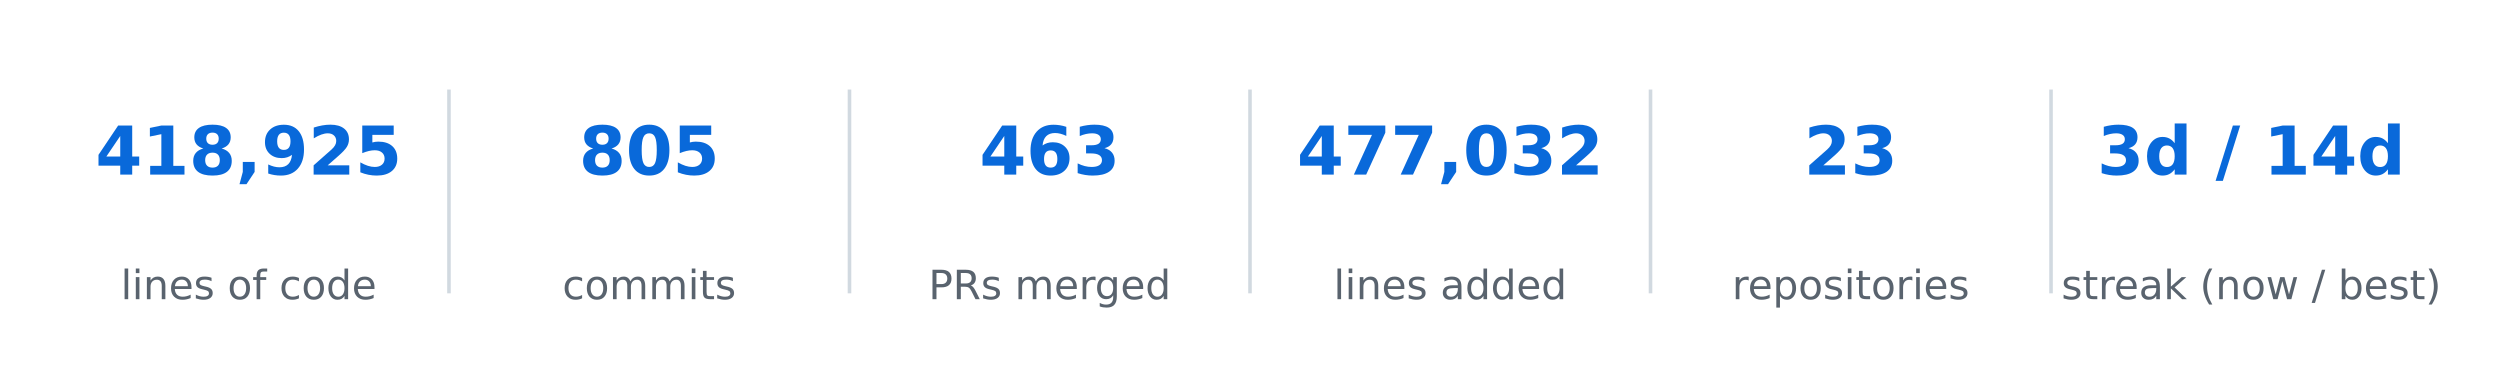
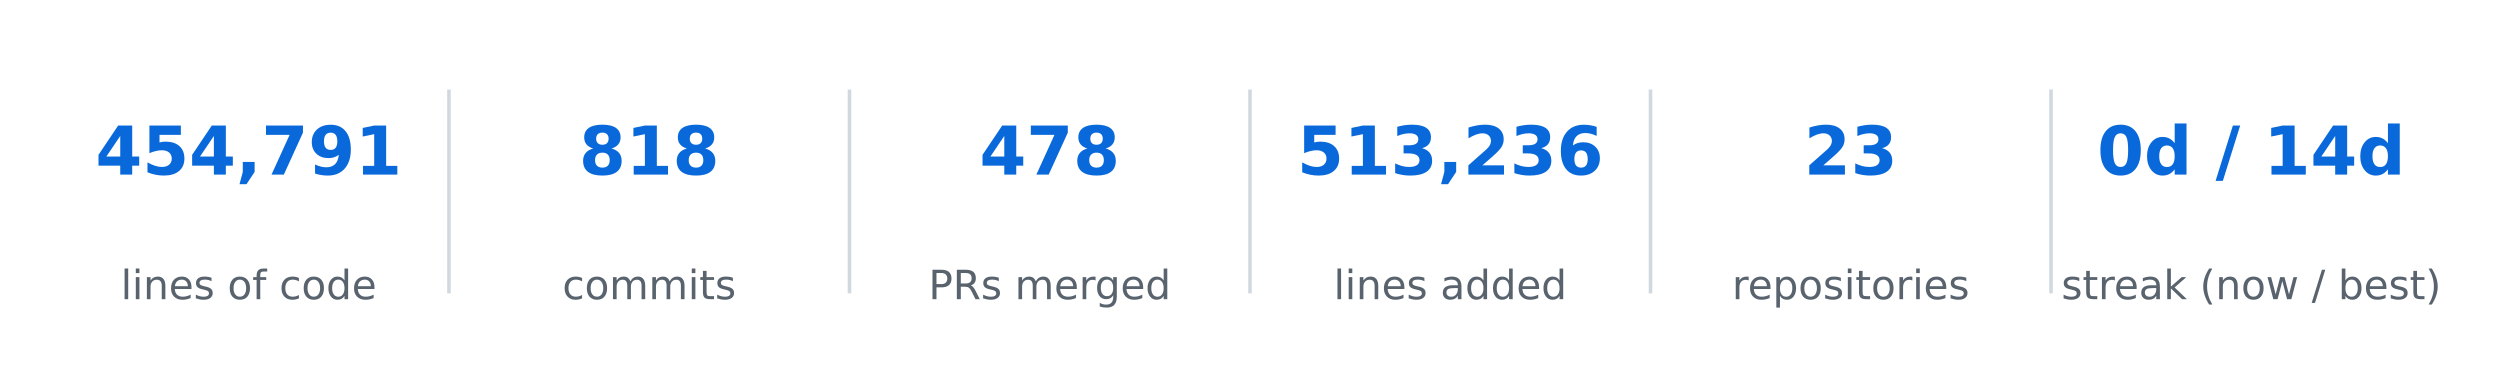
<svg xmlns="http://www.w3.org/2000/svg" xmlns:xlink="http://www.w3.org/1999/xlink" width="557.28pt" height="85.356pt" viewBox="0 0 557.28 85.356" version="1.1">
  <defs>
    <style type="text/css">*{stroke-linejoin: round; stroke-linecap: butt}</style>
  </defs>
  <g id="figure_1">
    <g id="patch_1">
      <path d="M 0 85.356  L 557.28 85.356  L 557.28 -0  L 0 -0  L 0 85.356  z " style="fill: none; opacity: 0" />
    </g>
    <g id="axes_1">
      <g id="line2d_1">
-         <path d="M 100.08 64.993  L 100.08 20.363  " clip-path="url(#pfd2dfe5589)" style="fill: none; stroke: #d1d9e0; stroke-width: 0.8; stroke-linecap: square" />
+         <path d="M 100.08 64.993  L 100.08 20.363  " clip-path="url(#pe4e44d6abf)" style="fill: none; stroke: #d1d9e0; stroke-width: 0.8; stroke-linecap: square" />
      </g>
      <g id="line2d_2">
-         <path d="M 189.36 64.993  L 189.36 20.363  " clip-path="url(#pfd2dfe5589)" style="fill: none; stroke: #d1d9e0; stroke-width: 0.8; stroke-linecap: square" />
+         <path d="M 189.36 64.993  L 189.36 20.363  " clip-path="url(#pe4e44d6abf)" style="fill: none; stroke: #d1d9e0; stroke-width: 0.8; stroke-linecap: square" />
      </g>
      <g id="line2d_3">
-         <path d="M 278.64 64.993  L 278.64 20.363  " clip-path="url(#pfd2dfe5589)" style="fill: none; stroke: #d1d9e0; stroke-width: 0.8; stroke-linecap: square" />
+         <path d="M 278.64 64.993  L 278.64 20.363  " clip-path="url(#pe4e44d6abf)" style="fill: none; stroke: #d1d9e0; stroke-width: 0.8; stroke-linecap: square" />
      </g>
      <g id="line2d_4">
-         <path d="M 367.92 64.993  L 367.92 20.363  " clip-path="url(#pfd2dfe5589)" style="fill: none; stroke: #d1d9e0; stroke-width: 0.8; stroke-linecap: square" />
+         <path d="M 367.92 64.993  L 367.92 20.363  " clip-path="url(#pe4e44d6abf)" style="fill: none; stroke: #d1d9e0; stroke-width: 0.8; stroke-linecap: square" />
      </g>
      <g id="line2d_5">
-         <path d="M 457.2 64.993  L 457.2 20.363  " clip-path="url(#pfd2dfe5589)" style="fill: none; stroke: #d1d9e0; stroke-width: 0.8; stroke-linecap: square" />
+         <path d="M 457.2 64.993  L 457.2 20.363  " clip-path="url(#pe4e44d6abf)" style="fill: none; stroke: #d1d9e0; stroke-width: 0.8; stroke-linecap: square" />
      </g>
      <g id="text_1">
        <g style="fill: #0969da" transform="translate(21.28102 38.92376) scale(0.15 -0.15)">
          <defs>
            <path id="DejaVuSans-Bold-17" d="M 2356 3675  L 1038 1722  L 2356 1722  L 2356 3675  z M 2156 4666  L 3494 4666  L 3494 1722  L 4159 1722  L 4159 850  L 3494 850  L 3494 0  L 2356 0  L 2356 850  L 288 850  L 288 1881  L 2156 4666  z " transform="scale(0.015625)" />
+             <path id="DejaVuSans-Bold-18" d="M 678 4666  L 3669 4666  L 3669 3781  L 1638 3781  L 1638 3059  Q 1775 3097 1914 3117  Q 2053 3138 2203 3138  Q 3056 3138 3531 2711  Q 4006 2284 4006 1522  Q 4006 766 3489 337  Q 2972 -91 2053 -91  Q 1656 -91 1267 -14  Q 878 63 494 219  L 494 1166  Q 875 947 1217 837  Q 1559 728 1863 728  Q 2300 728 2551 942  Q 2803 1156 2803 1522  Q 2803 1891 2551 2103  Q 2300 2316 1863 2316  Q 1603 2316 1309 2248  Q 1016 2181 678 2041  L 678 4666  z " transform="scale(0.015625)" />
+             <path id="DejaVuSans-Bold-f" d="M 653 1209  L 1778 1209  L 1778 256  L 1006 -909  L 341 -909  L 653 256  L 653 1209  z " transform="scale(0.015625)" />
+             <path id="DejaVuSans-Bold-1a" d="M 428 4666  L 3944 4666  L 3944 3988  L 2125 0  L 953 0  L 2675 3781  L 428 3781  L 428 4666  z " transform="scale(0.015625)" />
+             <path id="DejaVuSans-Bold-1c" d="M 641 103  L 641 966  Q 928 831 1190 764  Q 1453 697 1709 697  Q 2247 697 2547 995  Q 2847 1294 2900 1881  Q 2688 1725 2447 1647  Q 2206 1569 1925 1569  Q 1209 1569 770 1986  Q 331 2403 331 3084  Q 331 3838 820 4291  Q 1309 4744 2131 4744  Q 3044 4744 3544 4128  Q 4044 3513 4044 2388  Q 4044 1231 3459 570  Q 2875 -91 1856 -91  Q 1528 -91 1228 -42  Q 928 6 641 103  z M 2125 2350  Q 2441 2350 2600 2554  Q 2759 2759 2759 3169  Q 2759 3575 2600 3781  Q 2441 3988 2125 3988  Q 1809 3988 1650 3781  Q 1491 3575 1491 3169  Q 1491 2759 1650 2554  Q 1809 2350 2125 2350  z " transform="scale(0.015625)" />
            <path id="DejaVuSans-Bold-14" d="M 750 831  L 1813 831  L 1813 3847  L 722 3622  L 722 4441  L 1806 4666  L 2950 4666  L 2950 831  L 4013 831  L 4013 0  L 750 0  L 750 831  z " transform="scale(0.015625)" />
-             <path id="DejaVuSans-Bold-1b" d="M 2228 2088  Q 1891 2088 1709 1903  Q 1528 1719 1528 1375  Q 1528 1031 1709 848  Q 1891 666 2228 666  Q 2563 666 2741 848  Q 2919 1031 2919 1375  Q 2919 1722 2741 1905  Q 2563 2088 2228 2088  z M 1350 2484  Q 925 2613 709 2878  Q 494 3144 494 3541  Q 494 4131 934 4440  Q 1375 4750 2228 4750  Q 3075 4750 3515 4442  Q 3956 4134 3956 3541  Q 3956 3144 3739 2878  Q 3522 2613 3097 2484  Q 3572 2353 3814 2058  Q 4056 1763 4056 1313  Q 4056 619 3595 264  Q 3134 -91 2228 -91  Q 1319 -91 855 264  Q 391 619 391 1313  Q 391 1763 633 2058  Q 875 2353 1350 2484  z M 1631 3419  Q 1631 3141 1786 2991  Q 1941 2841 2228 2841  Q 2509 2841 2662 2991  Q 2816 3141 2816 3419  Q 2816 3697 2662 3845  Q 2509 3994 2228 3994  Q 1941 3994 1786 3844  Q 1631 3694 1631 3419  z " transform="scale(0.015625)" />
-             <path id="DejaVuSans-Bold-f" d="M 653 1209  L 1778 1209  L 1778 256  L 1006 -909  L 341 -909  L 653 256  L 653 1209  z " transform="scale(0.015625)" />
-             <path id="DejaVuSans-Bold-1c" d="M 641 103  L 641 966  Q 928 831 1190 764  Q 1453 697 1709 697  Q 2247 697 2547 995  Q 2847 1294 2900 1881  Q 2688 1725 2447 1647  Q 2206 1569 1925 1569  Q 1209 1569 770 1986  Q 331 2403 331 3084  Q 331 3838 820 4291  Q 1309 4744 2131 4744  Q 3044 4744 3544 4128  Q 4044 3513 4044 2388  Q 4044 1231 3459 570  Q 2875 -91 1856 -91  Q 1528 -91 1228 -42  Q 928 6 641 103  z M 2125 2350  Q 2441 2350 2600 2554  Q 2759 2759 2759 3169  Q 2759 3575 2600 3781  Q 2441 3988 2125 3988  Q 1809 3988 1650 3781  Q 1491 3575 1491 3169  Q 1491 2759 1650 2554  Q 1809 2350 2125 2350  z " transform="scale(0.015625)" />
-             <path id="DejaVuSans-Bold-15" d="M 1844 884  L 3897 884  L 3897 0  L 506 0  L 506 884  L 2209 2388  Q 2438 2594 2547 2791  Q 2656 2988 2656 3200  Q 2656 3528 2436 3728  Q 2216 3928 1850 3928  Q 1569 3928 1234 3808  Q 900 3688 519 3450  L 519 4475  Q 925 4609 1322 4679  Q 1719 4750 2100 4750  Q 2938 4750 3402 4381  Q 3866 4013 3866 3353  Q 3866 2972 3669 2642  Q 3472 2313 2841 1759  L 1844 884  z " transform="scale(0.015625)" />
-             <path id="DejaVuSans-Bold-18" d="M 678 4666  L 3669 4666  L 3669 3781  L 1638 3781  L 1638 3059  Q 1775 3097 1914 3117  Q 2053 3138 2203 3138  Q 3056 3138 3531 2711  Q 4006 2284 4006 1522  Q 4006 766 3489 337  Q 2972 -91 2053 -91  Q 1656 -91 1267 -14  Q 878 63 494 219  L 494 1166  Q 875 947 1217 837  Q 1559 728 1863 728  Q 2300 728 2551 942  Q 2803 1156 2803 1522  Q 2803 1891 2551 2103  Q 2300 2316 1863 2316  Q 1603 2316 1309 2248  Q 1016 2181 678 2041  L 678 4666  z " transform="scale(0.015625)" />
          </defs>
          <use xlink:href="#DejaVuSans-Bold-17" />
-           <use xlink:href="#DejaVuSans-Bold-14" transform="translate(69.57812 0)" />
-           <use xlink:href="#DejaVuSans-Bold-1b" transform="translate(139.1562 0)" />
+           <use xlink:href="#DejaVuSans-Bold-18" transform="translate(69.57812 0)" />
+           <use xlink:href="#DejaVuSans-Bold-17" transform="translate(139.1562 0)" />
          <use xlink:href="#DejaVuSans-Bold-f" transform="translate(208.7344 0)" />
-           <use xlink:href="#DejaVuSans-Bold-1c" transform="translate(246.7188 0)" />
-           <use xlink:href="#DejaVuSans-Bold-15" transform="translate(316.2969 0)" />
-           <use xlink:href="#DejaVuSans-Bold-18" transform="translate(385.875 0)" />
+           <use xlink:href="#DejaVuSans-Bold-1a" transform="translate(246.7188 0)" />
+           <use xlink:href="#DejaVuSans-Bold-1c" transform="translate(316.2969 0)" />
+           <use xlink:href="#DejaVuSans-Bold-14" transform="translate(385.875 0)" />
        </g>
      </g>
      <g id="text_2">
        <g style="fill: #59636e" transform="translate(26.92336 66.69328) scale(0.09 -0.09)">
          <defs>
            <path id="DejaVuSans-4f" d="M 603 4863  L 1178 4863  L 1178 0  L 603 0  L 603 4863  z " transform="scale(0.015625)" />
            <path id="DejaVuSans-4c" d="M 603 3500  L 1178 3500  L 1178 0  L 603 0  L 603 3500  z M 603 4863  L 1178 4863  L 1178 4134  L 603 4134  L 603 4863  z " transform="scale(0.015625)" />
            <path id="DejaVuSans-51" d="M 3513 2113  L 3513 0  L 2938 0  L 2938 2094  Q 2938 2591 2744 2837  Q 2550 3084 2163 3084  Q 1697 3084 1428 2787  Q 1159 2491 1159 1978  L 1159 0  L 581 0  L 581 3500  L 1159 3500  L 1159 2956  Q 1366 3272 1645 3428  Q 1925 3584 2291 3584  Q 2894 3584 3203 3211  Q 3513 2838 3513 2113  z " transform="scale(0.015625)" />
            <path id="DejaVuSans-48" d="M 3597 1894  L 3597 1613  L 953 1613  Q 991 1019 1311 708  Q 1631 397 2203 397  Q 2534 397 2845 478  Q 3156 559 3463 722  L 3463 178  Q 3153 47 2828 -22  Q 2503 -91 2169 -91  Q 1331 -91 842 396  Q 353 884 353 1716  Q 353 2575 817 3079  Q 1281 3584 2069 3584  Q 2775 3584 3186 3129  Q 3597 2675 3597 1894  z M 3022 2063  Q 3016 2534 2758 2815  Q 2500 3097 2075 3097  Q 1594 3097 1305 2825  Q 1016 2553 972 2059  L 3022 2063  z " transform="scale(0.015625)" />
            <path id="DejaVuSans-56" d="M 2834 3397  L 2834 2853  Q 2591 2978 2328 3040  Q 2066 3103 1784 3103  Q 1356 3103 1142 2972  Q 928 2841 928 2578  Q 928 2378 1081 2264  Q 1234 2150 1697 2047  L 1894 2003  Q 2506 1872 2764 1633  Q 3022 1394 3022 966  Q 3022 478 2636 193  Q 2250 -91 1575 -91  Q 1294 -91 989 -36  Q 684 19 347 128  L 347 722  Q 666 556 975 473  Q 1284 391 1588 391  Q 1994 391 2212 530  Q 2431 669 2431 922  Q 2431 1156 2273 1281  Q 2116 1406 1581 1522  L 1381 1569  Q 847 1681 609 1914  Q 372 2147 372 2553  Q 372 3047 722 3315  Q 1072 3584 1716 3584  Q 2034 3584 2315 3537  Q 2597 3491 2834 3397  z " transform="scale(0.015625)" />
            <path id="DejaVuSans-3" transform="scale(0.015625)" />
            <path id="DejaVuSans-52" d="M 1959 3097  Q 1497 3097 1228 2736  Q 959 2375 959 1747  Q 959 1119 1226 758  Q 1494 397 1959 397  Q 2419 397 2687 759  Q 2956 1122 2956 1747  Q 2956 2369 2687 2733  Q 2419 3097 1959 3097  z M 1959 3584  Q 2709 3584 3137 3096  Q 3566 2609 3566 1747  Q 3566 888 3137 398  Q 2709 -91 1959 -91  Q 1206 -91 779 398  Q 353 888 353 1747  Q 353 2609 779 3096  Q 1206 3584 1959 3584  z " transform="scale(0.015625)" />
            <path id="DejaVuSans-49" d="M 2375 4863  L 2375 4384  L 1825 4384  Q 1516 4384 1395 4259  Q 1275 4134 1275 3809  L 1275 3500  L 2222 3500  L 2222 3053  L 1275 3053  L 1275 0  L 697 0  L 697 3053  L 147 3053  L 147 3500  L 697 3500  L 697 3744  Q 697 4328 969 4595  Q 1241 4863 1831 4863  L 2375 4863  z " transform="scale(0.015625)" />
            <path id="DejaVuSans-46" d="M 3122 3366  L 3122 2828  Q 2878 2963 2633 3030  Q 2388 3097 2138 3097  Q 1578 3097 1268 2742  Q 959 2388 959 1747  Q 959 1106 1268 751  Q 1578 397 2138 397  Q 2388 397 2633 464  Q 2878 531 3122 666  L 3122 134  Q 2881 22 2623 -34  Q 2366 -91 2075 -91  Q 1284 -91 818 406  Q 353 903 353 1747  Q 353 2603 823 3093  Q 1294 3584 2113 3584  Q 2378 3584 2631 3529  Q 2884 3475 3122 3366  z " transform="scale(0.015625)" />
            <path id="DejaVuSans-47" d="M 2906 2969  L 2906 4863  L 3481 4863  L 3481 0  L 2906 0  L 2906 525  Q 2725 213 2448 61  Q 2172 -91 1784 -91  Q 1150 -91 751 415  Q 353 922 353 1747  Q 353 2572 751 3078  Q 1150 3584 1784 3584  Q 2172 3584 2448 3432  Q 2725 3281 2906 2969  z M 947 1747  Q 947 1113 1208 752  Q 1469 391 1925 391  Q 2381 391 2643 752  Q 2906 1113 2906 1747  Q 2906 2381 2643 2742  Q 2381 3103 1925 3103  Q 1469 3103 1208 2742  Q 947 2381 947 1747  z " transform="scale(0.015625)" />
          </defs>
          <use xlink:href="#DejaVuSans-4f" />
          <use xlink:href="#DejaVuSans-4c" transform="translate(27.78125 0)" />
          <use xlink:href="#DejaVuSans-51" transform="translate(55.5625 0)" />
          <use xlink:href="#DejaVuSans-48" transform="translate(118.9375 0)" />
          <use xlink:href="#DejaVuSans-56" transform="translate(180.4688 0)" />
          <use xlink:href="#DejaVuSans-3" transform="translate(232.5625 0)" />
          <use xlink:href="#DejaVuSans-52" transform="translate(264.3438 0)" />
          <use xlink:href="#DejaVuSans-49" transform="translate(325.5312 0)" />
          <use xlink:href="#DejaVuSans-3" transform="translate(360.7344 0)" />
          <use xlink:href="#DejaVuSans-46" transform="translate(392.5156 0)" />
          <use xlink:href="#DejaVuSans-52" transform="translate(447.5 0)" />
          <use xlink:href="#DejaVuSans-47" transform="translate(508.6875 0)" />
          <use xlink:href="#DejaVuSans-48" transform="translate(572.1719 0)" />
        </g>
      </g>
      <g id="text_3">
        <g style="fill: #0969da" transform="translate(129.0649 38.92376) scale(0.15 -0.15)">
          <defs>
-             <path id="DejaVuSans-Bold-13" d="M 2944 2338  Q 2944 3213 2780 3570  Q 2616 3928 2228 3928  Q 1841 3928 1675 3570  Q 1509 3213 1509 2338  Q 1509 1453 1675 1090  Q 1841 728 2228 728  Q 2613 728 2778 1090  Q 2944 1453 2944 2338  z M 4147 2328  Q 4147 1169 3647 539  Q 3147 -91 2228 -91  Q 1306 -91 806 539  Q 306 1169 306 2328  Q 306 3491 806 4120  Q 1306 4750 2228 4750  Q 3147 4750 3647 4120  Q 4147 3491 4147 2328  z " transform="scale(0.015625)" />
+             <path id="DejaVuSans-Bold-1b" d="M 2228 2088  Q 1891 2088 1709 1903  Q 1528 1719 1528 1375  Q 1528 1031 1709 848  Q 1891 666 2228 666  Q 2563 666 2741 848  Q 2919 1031 2919 1375  Q 2919 1722 2741 1905  Q 2563 2088 2228 2088  z M 1350 2484  Q 925 2613 709 2878  Q 494 3144 494 3541  Q 494 4131 934 4440  Q 1375 4750 2228 4750  Q 3075 4750 3515 4442  Q 3956 4134 3956 3541  Q 3956 3144 3739 2878  Q 3522 2613 3097 2484  Q 3572 2353 3814 2058  Q 4056 1763 4056 1313  Q 4056 619 3595 264  Q 3134 -91 2228 -91  Q 1319 -91 855 264  Q 391 619 391 1313  Q 391 1763 633 2058  Q 875 2353 1350 2484  z M 1631 3419  Q 1631 3141 1786 2991  Q 1941 2841 2228 2841  Q 2509 2841 2662 2991  Q 2816 3141 2816 3419  Q 2816 3697 2662 3845  Q 2509 3994 2228 3994  Q 1941 3994 1786 3844  Q 1631 3694 1631 3419  z " transform="scale(0.015625)" />
          </defs>
          <use xlink:href="#DejaVuSans-Bold-1b" />
-           <use xlink:href="#DejaVuSans-Bold-13" transform="translate(69.57812 0)" />
-           <use xlink:href="#DejaVuSans-Bold-18" transform="translate(139.1562 0)" />
+           <use xlink:href="#DejaVuSans-Bold-14" transform="translate(69.57812 0)" />
+           <use xlink:href="#DejaVuSans-Bold-1b" transform="translate(139.1562 0)" />
        </g>
      </g>
      <g id="text_4">
        <g style="fill: #59636e" transform="translate(125.3672 66.69328) scale(0.09 -0.09)">
          <defs>
            <path id="DejaVuSans-50" d="M 3328 2828  Q 3544 3216 3844 3400  Q 4144 3584 4550 3584  Q 5097 3584 5394 3201  Q 5691 2819 5691 2113  L 5691 0  L 5113 0  L 5113 2094  Q 5113 2597 4934 2840  Q 4756 3084 4391 3084  Q 3944 3084 3684 2787  Q 3425 2491 3425 1978  L 3425 0  L 2847 0  L 2847 2094  Q 2847 2600 2669 2842  Q 2491 3084 2119 3084  Q 1678 3084 1418 2786  Q 1159 2488 1159 1978  L 1159 0  L 581 0  L 581 3500  L 1159 3500  L 1159 2956  Q 1356 3278 1631 3431  Q 1906 3584 2284 3584  Q 2666 3584 2933 3390  Q 3200 3197 3328 2828  z " transform="scale(0.015625)" />
            <path id="DejaVuSans-57" d="M 1172 4494  L 1172 3500  L 2356 3500  L 2356 3053  L 1172 3053  L 1172 1153  Q 1172 725 1289 603  Q 1406 481 1766 481  L 2356 481  L 2356 0  L 1766 0  Q 1100 0 847 248  Q 594 497 594 1153  L 594 3053  L 172 3053  L 172 3500  L 594 3500  L 594 4494  L 1172 4494  z " transform="scale(0.015625)" />
          </defs>
          <use xlink:href="#DejaVuSans-46" />
          <use xlink:href="#DejaVuSans-52" transform="translate(54.98438 0)" />
          <use xlink:href="#DejaVuSans-50" transform="translate(116.1719 0)" />
          <use xlink:href="#DejaVuSans-50" transform="translate(213.5781 0)" />
          <use xlink:href="#DejaVuSans-4c" transform="translate(310.9844 0)" />
          <use xlink:href="#DejaVuSans-57" transform="translate(338.7656 0)" />
          <use xlink:href="#DejaVuSans-56" transform="translate(377.9688 0)" />
        </g>
      </g>
      <g id="text_5">
        <g style="fill: #0969da" transform="translate(218.3449 38.92376) scale(0.15 -0.15)">
-           <defs>
-             <path id="DejaVuSans-Bold-19" d="M 2316 2303  Q 2000 2303 1842 2098  Q 1684 1894 1684 1484  Q 1684 1075 1842 870  Q 2000 666 2316 666  Q 2634 666 2792 870  Q 2950 1075 2950 1484  Q 2950 1894 2792 2098  Q 2634 2303 2316 2303  z M 3803 4544  L 3803 3681  Q 3506 3822 3243 3889  Q 2981 3956 2731 3956  Q 2194 3956 1894 3657  Q 1594 3359 1544 2772  Q 1750 2925 1990 3001  Q 2231 3078 2516 3078  Q 3231 3078 3670 2659  Q 4109 2241 4109 1563  Q 4109 813 3618 361  Q 3128 -91 2303 -91  Q 1394 -91 895 523  Q 397 1138 397 2266  Q 397 3422 980 4083  Q 1563 4744 2578 4744  Q 2900 4744 3203 4694  Q 3506 4644 3803 4544  z " transform="scale(0.015625)" />
-             <path id="DejaVuSans-Bold-16" d="M 2981 2516  Q 3453 2394 3698 2092  Q 3944 1791 3944 1325  Q 3944 631 3412 270  Q 2881 -91 1863 -91  Q 1503 -91 1142 -33  Q 781 25 428 141  L 428 1069  Q 766 900 1098 814  Q 1431 728 1753 728  Q 2231 728 2486 893  Q 2741 1059 2741 1369  Q 2741 1688 2480 1852  Q 2219 2016 1709 2016  L 1228 2016  L 1228 2791  L 1734 2791  Q 2188 2791 2409 2933  Q 2631 3075 2631 3366  Q 2631 3634 2415 3781  Q 2200 3928 1806 3928  Q 1516 3928 1219 3862  Q 922 3797 628 3669  L 628 4550  Q 984 4650 1334 4700  Q 1684 4750 2022 4750  Q 2931 4750 3382 4451  Q 3834 4153 3834 3553  Q 3834 3144 3618 2883  Q 3403 2622 2981 2516  z " transform="scale(0.015625)" />
-           </defs>
          <use xlink:href="#DejaVuSans-Bold-17" />
-           <use xlink:href="#DejaVuSans-Bold-19" transform="translate(69.57812 0)" />
-           <use xlink:href="#DejaVuSans-Bold-16" transform="translate(139.1562 0)" />
+           <use xlink:href="#DejaVuSans-Bold-1a" transform="translate(69.57812 0)" />
+           <use xlink:href="#DejaVuSans-Bold-1b" transform="translate(139.1562 0)" />
        </g>
      </g>
      <g id="text_6">
        <g style="fill: #59636e" transform="translate(206.9796 66.69328) scale(0.09 -0.09)">
          <defs>
            <path id="DejaVuSans-33" d="M 1259 4147  L 1259 2394  L 2053 2394  Q 2494 2394 2734 2622  Q 2975 2850 2975 3272  Q 2975 3691 2734 3919  Q 2494 4147 2053 4147  L 1259 4147  z M 628 4666  L 2053 4666  Q 2838 4666 3239 4311  Q 3641 3956 3641 3272  Q 3641 2581 3239 2228  Q 2838 1875 2053 1875  L 1259 1875  L 1259 0  L 628 0  L 628 4666  z " transform="scale(0.015625)" />
            <path id="DejaVuSans-35" d="M 2841 2188  Q 3044 2119 3236 1894  Q 3428 1669 3622 1275  L 4263 0  L 3584 0  L 2988 1197  Q 2756 1666 2539 1819  Q 2322 1972 1947 1972  L 1259 1972  L 1259 0  L 628 0  L 628 4666  L 2053 4666  Q 2853 4666 3247 4331  Q 3641 3997 3641 3322  Q 3641 2881 3436 2590  Q 3231 2300 2841 2188  z M 1259 4147  L 1259 2491  L 2053 2491  Q 2509 2491 2742 2702  Q 2975 2913 2975 3322  Q 2975 3731 2742 3939  Q 2509 4147 2053 4147  L 1259 4147  z " transform="scale(0.015625)" />
            <path id="DejaVuSans-55" d="M 2631 2963  Q 2534 3019 2420 3045  Q 2306 3072 2169 3072  Q 1681 3072 1420 2755  Q 1159 2438 1159 1844  L 1159 0  L 581 0  L 581 3500  L 1159 3500  L 1159 2956  Q 1341 3275 1631 3429  Q 1922 3584 2338 3584  Q 2397 3584 2469 3576  Q 2541 3569 2628 3553  L 2631 2963  z " transform="scale(0.015625)" />
            <path id="DejaVuSans-4a" d="M 2906 1791  Q 2906 2416 2648 2759  Q 2391 3103 1925 3103  Q 1463 3103 1205 2759  Q 947 2416 947 1791  Q 947 1169 1205 825  Q 1463 481 1925 481  Q 2391 481 2648 825  Q 2906 1169 2906 1791  z M 3481 434  Q 3481 -459 3084 -895  Q 2688 -1331 1869 -1331  Q 1566 -1331 1297 -1286  Q 1028 -1241 775 -1147  L 775 -588  Q 1028 -725 1275 -790  Q 1522 -856 1778 -856  Q 2344 -856 2625 -561  Q 2906 -266 2906 331  L 2906 616  Q 2728 306 2450 153  Q 2172 0 1784 0  Q 1141 0 747 490  Q 353 981 353 1791  Q 353 2603 747 3093  Q 1141 3584 1784 3584  Q 2172 3584 2450 3431  Q 2728 3278 2906 2969  L 2906 3500  L 3481 3500  L 3481 434  z " transform="scale(0.015625)" />
          </defs>
          <use xlink:href="#DejaVuSans-33" />
          <use xlink:href="#DejaVuSans-35" transform="translate(60.29688 0)" />
          <use xlink:href="#DejaVuSans-56" transform="translate(129.7812 0)" />
          <use xlink:href="#DejaVuSans-3" transform="translate(181.875 0)" />
          <use xlink:href="#DejaVuSans-50" transform="translate(213.6562 0)" />
          <use xlink:href="#DejaVuSans-48" transform="translate(311.0625 0)" />
          <use xlink:href="#DejaVuSans-55" transform="translate(372.5938 0)" />
          <use xlink:href="#DejaVuSans-4a" transform="translate(411.9531 0)" />
          <use xlink:href="#DejaVuSans-48" transform="translate(475.4375 0)" />
          <use xlink:href="#DejaVuSans-47" transform="translate(536.9688 0)" />
        </g>
      </g>
      <g id="text_7">
        <g style="fill: #0969da" transform="translate(289.121 38.92376) scale(0.15 -0.15)">
          <defs>
-             <path id="DejaVuSans-Bold-1a" d="M 428 4666  L 3944 4666  L 3944 3988  L 2125 0  L 953 0  L 2675 3781  L 428 3781  L 428 4666  z " transform="scale(0.015625)" />
-           </defs>
-           <use xlink:href="#DejaVuSans-Bold-17" />
-           <use xlink:href="#DejaVuSans-Bold-1a" transform="translate(69.57812 0)" />
-           <use xlink:href="#DejaVuSans-Bold-1a" transform="translate(139.1562 0)" />
+             <path id="DejaVuSans-Bold-16" d="M 2981 2516  Q 3453 2394 3698 2092  Q 3944 1791 3944 1325  Q 3944 631 3412 270  Q 2881 -91 1863 -91  Q 1503 -91 1142 -33  Q 781 25 428 141  L 428 1069  Q 766 900 1098 814  Q 1431 728 1753 728  Q 2231 728 2486 893  Q 2741 1059 2741 1369  Q 2741 1688 2480 1852  Q 2219 2016 1709 2016  L 1228 2016  L 1228 2791  L 1734 2791  Q 2188 2791 2409 2933  Q 2631 3075 2631 3366  Q 2631 3634 2415 3781  Q 2200 3928 1806 3928  Q 1516 3928 1219 3862  Q 922 3797 628 3669  L 628 4550  Q 984 4650 1334 4700  Q 1684 4750 2022 4750  Q 2931 4750 3382 4451  Q 3834 4153 3834 3553  Q 3834 3144 3618 2883  Q 3403 2622 2981 2516  z " transform="scale(0.015625)" />
+             <path id="DejaVuSans-Bold-15" d="M 1844 884  L 3897 884  L 3897 0  L 506 0  L 506 884  L 2209 2388  Q 2438 2594 2547 2791  Q 2656 2988 2656 3200  Q 2656 3528 2436 3728  Q 2216 3928 1850 3928  Q 1569 3928 1234 3808  Q 900 3688 519 3450  L 519 4475  Q 925 4609 1322 4679  Q 1719 4750 2100 4750  Q 2938 4750 3402 4381  Q 3866 4013 3866 3353  Q 3866 2972 3669 2642  Q 3472 2313 2841 1759  L 1844 884  z " transform="scale(0.015625)" />
+             <path id="DejaVuSans-Bold-19" d="M 2316 2303  Q 2000 2303 1842 2098  Q 1684 1894 1684 1484  Q 1684 1075 1842 870  Q 2000 666 2316 666  Q 2634 666 2792 870  Q 2950 1075 2950 1484  Q 2950 1894 2792 2098  Q 2634 2303 2316 2303  z M 3803 4544  L 3803 3681  Q 3506 3822 3243 3889  Q 2981 3956 2731 3956  Q 2194 3956 1894 3657  Q 1594 3359 1544 2772  Q 1750 2925 1990 3001  Q 2231 3078 2516 3078  Q 3231 3078 3670 2659  Q 4109 2241 4109 1563  Q 4109 813 3618 361  Q 3128 -91 2303 -91  Q 1394 -91 895 523  Q 397 1138 397 2266  Q 397 3422 980 4083  Q 1563 4744 2578 4744  Q 2900 4744 3203 4694  Q 3506 4644 3803 4544  z " transform="scale(0.015625)" />
+           </defs>
+           <use xlink:href="#DejaVuSans-Bold-18" />
+           <use xlink:href="#DejaVuSans-Bold-14" transform="translate(69.57812 0)" />
+           <use xlink:href="#DejaVuSans-Bold-16" transform="translate(139.1562 0)" />
          <use xlink:href="#DejaVuSans-Bold-f" transform="translate(208.7344 0)" />
-           <use xlink:href="#DejaVuSans-Bold-13" transform="translate(246.7188 0)" />
+           <use xlink:href="#DejaVuSans-Bold-15" transform="translate(246.7188 0)" />
          <use xlink:href="#DejaVuSans-Bold-16" transform="translate(316.2969 0)" />
-           <use xlink:href="#DejaVuSans-Bold-15" transform="translate(385.875 0)" />
+           <use xlink:href="#DejaVuSans-Bold-19" transform="translate(385.875 0)" />
        </g>
      </g>
      <g id="text_8">
        <g style="fill: #59636e" transform="translate(297.2876 66.69328) scale(0.09 -0.09)">
          <defs>
            <path id="DejaVuSans-44" d="M 2194 1759  Q 1497 1759 1228 1600  Q 959 1441 959 1056  Q 959 750 1161 570  Q 1363 391 1709 391  Q 2188 391 2477 730  Q 2766 1069 2766 1631  L 2766 1759  L 2194 1759  z M 3341 1997  L 3341 0  L 2766 0  L 2766 531  Q 2569 213 2275 61  Q 1981 -91 1556 -91  Q 1019 -91 701 211  Q 384 513 384 1019  Q 384 1609 779 1909  Q 1175 2209 1959 2209  L 2766 2209  L 2766 2266  Q 2766 2663 2505 2880  Q 2244 3097 1772 3097  Q 1472 3097 1187 3025  Q 903 2953 641 2809  L 641 3341  Q 956 3463 1253 3523  Q 1550 3584 1831 3584  Q 2591 3584 2966 3190  Q 3341 2797 3341 1997  z " transform="scale(0.015625)" />
          </defs>
          <use xlink:href="#DejaVuSans-4f" />
          <use xlink:href="#DejaVuSans-4c" transform="translate(27.78125 0)" />
          <use xlink:href="#DejaVuSans-51" transform="translate(55.5625 0)" />
          <use xlink:href="#DejaVuSans-48" transform="translate(118.9375 0)" />
          <use xlink:href="#DejaVuSans-56" transform="translate(180.4688 0)" />
          <use xlink:href="#DejaVuSans-3" transform="translate(232.5625 0)" />
          <use xlink:href="#DejaVuSans-44" transform="translate(264.3438 0)" />
          <use xlink:href="#DejaVuSans-47" transform="translate(325.625 0)" />
          <use xlink:href="#DejaVuSans-47" transform="translate(389.1094 0)" />
          <use xlink:href="#DejaVuSans-48" transform="translate(452.5938 0)" />
          <use xlink:href="#DejaVuSans-47" transform="translate(514.125 0)" />
        </g>
      </g>
      <g id="text_9">
        <g style="fill: #0969da" transform="translate(402.1233 38.92376) scale(0.15 -0.15)">
          <use xlink:href="#DejaVuSans-Bold-15" />
          <use xlink:href="#DejaVuSans-Bold-16" transform="translate(69.57812 0)" />
        </g>
      </g>
      <g id="text_10">
        <g style="fill: #59636e" transform="translate(386.1049 66.69328) scale(0.09 -0.09)">
          <defs>
            <path id="DejaVuSans-53" d="M 1159 525  L 1159 -1331  L 581 -1331  L 581 3500  L 1159 3500  L 1159 2969  Q 1341 3281 1617 3432  Q 1894 3584 2278 3584  Q 2916 3584 3314 3078  Q 3713 2572 3713 1747  Q 3713 922 3314 415  Q 2916 -91 2278 -91  Q 1894 -91 1617 61  Q 1341 213 1159 525  z M 3116 1747  Q 3116 2381 2855 2742  Q 2594 3103 2138 3103  Q 1681 3103 1420 2742  Q 1159 2381 1159 1747  Q 1159 1113 1420 752  Q 1681 391 2138 391  Q 2594 391 2855 752  Q 3116 1113 3116 1747  z " transform="scale(0.015625)" />
          </defs>
          <use xlink:href="#DejaVuSans-55" />
          <use xlink:href="#DejaVuSans-48" transform="translate(38.90625 0)" />
          <use xlink:href="#DejaVuSans-53" transform="translate(100.4375 0)" />
          <use xlink:href="#DejaVuSans-52" transform="translate(163.9219 0)" />
          <use xlink:href="#DejaVuSans-56" transform="translate(225.1094 0)" />
          <use xlink:href="#DejaVuSans-4c" transform="translate(277.2031 0)" />
          <use xlink:href="#DejaVuSans-57" transform="translate(304.9844 0)" />
          <use xlink:href="#DejaVuSans-52" transform="translate(344.1875 0)" />
          <use xlink:href="#DejaVuSans-55" transform="translate(405.375 0)" />
          <use xlink:href="#DejaVuSans-4c" transform="translate(446.4844 0)" />
          <use xlink:href="#DejaVuSans-48" transform="translate(474.2656 0)" />
          <use xlink:href="#DejaVuSans-56" transform="translate(535.7969 0)" />
        </g>
      </g>
      <g id="text_11">
        <g style="fill: #0969da" transform="translate(467.4865 38.92435) scale(0.15 -0.15)">
          <defs>
+             <path id="DejaVuSans-Bold-13" d="M 2944 2338  Q 2944 3213 2780 3570  Q 2616 3928 2228 3928  Q 1841 3928 1675 3570  Q 1509 3213 1509 2338  Q 1509 1453 1675 1090  Q 1841 728 2228 728  Q 2613 728 2778 1090  Q 2944 1453 2944 2338  z M 4147 2328  Q 4147 1169 3647 539  Q 3147 -91 2228 -91  Q 1306 -91 806 539  Q 306 1169 306 2328  Q 306 3491 806 4120  Q 1306 4750 2228 4750  Q 3147 4750 3647 4120  Q 4147 3491 4147 2328  z " transform="scale(0.015625)" />
            <path id="DejaVuSans-Bold-47" d="M 2919 2988  L 2919 4863  L 4044 4863  L 4044 0  L 2919 0  L 2919 506  Q 2688 197 2409 53  Q 2131 -91 1766 -91  Q 1119 -91 703 423  Q 288 938 288 1747  Q 288 2556 703 3070  Q 1119 3584 1766 3584  Q 2128 3584 2408 3439  Q 2688 3294 2919 2988  z M 2181 722  Q 2541 722 2730 984  Q 2919 1247 2919 1747  Q 2919 2247 2730 2509  Q 2541 2772 2181 2772  Q 1825 2772 1636 2509  Q 1447 2247 1447 1747  Q 1447 1247 1636 984  Q 1825 722 2181 722  z " transform="scale(0.015625)" />
            <path id="DejaVuSans-Bold-3" transform="scale(0.015625)" />
            <path id="DejaVuSans-Bold-12" d="M 1644 4666  L 2338 4666  L 691 -594  L 0 -594  L 1644 4666  z " transform="scale(0.015625)" />
          </defs>
-           <use xlink:href="#DejaVuSans-Bold-16" />
+           <use xlink:href="#DejaVuSans-Bold-13" />
          <use xlink:href="#DejaVuSans-Bold-47" transform="translate(69.57812 0)" />
          <use xlink:href="#DejaVuSans-Bold-3" transform="translate(141.1562 0)" />
          <use xlink:href="#DejaVuSans-Bold-12" transform="translate(175.9688 0)" />
          <use xlink:href="#DejaVuSans-Bold-3" transform="translate(212.5 0)" />
          <use xlink:href="#DejaVuSans-Bold-14" transform="translate(247.3125 0)" />
          <use xlink:href="#DejaVuSans-Bold-17" transform="translate(316.8906 0)" />
          <use xlink:href="#DejaVuSans-Bold-47" transform="translate(386.4688 0)" />
        </g>
      </g>
      <g id="text_12">
        <g style="fill: #59636e" transform="translate(459.5112 66.69328) scale(0.09 -0.09)">
          <defs>
            <path id="DejaVuSans-4e" d="M 581 4863  L 1159 4863  L 1159 1991  L 2875 3500  L 3609 3500  L 1753 1863  L 3688 0  L 2938 0  L 1159 1709  L 1159 0  L 581 0  L 581 4863  z " transform="scale(0.015625)" />
            <path id="DejaVuSans-b" d="M 1984 4856  Q 1566 4138 1362 3434  Q 1159 2731 1159 2009  Q 1159 1288 1364 580  Q 1569 -128 1984 -844  L 1484 -844  Q 1016 -109 783 600  Q 550 1309 550 2009  Q 550 2706 781 3412  Q 1013 4119 1484 4856  L 1984 4856  z " transform="scale(0.015625)" />
            <path id="DejaVuSans-5a" d="M 269 3500  L 844 3500  L 1563 769  L 2278 3500  L 2956 3500  L 3675 769  L 4391 3500  L 4966 3500  L 4050 0  L 3372 0  L 2619 2869  L 1863 0  L 1184 0  L 269 3500  z " transform="scale(0.015625)" />
            <path id="DejaVuSans-12" d="M 1625 4666  L 2156 4666  L 531 -594  L 0 -594  L 1625 4666  z " transform="scale(0.015625)" />
            <path id="DejaVuSans-45" d="M 3116 1747  Q 3116 2381 2855 2742  Q 2594 3103 2138 3103  Q 1681 3103 1420 2742  Q 1159 2381 1159 1747  Q 1159 1113 1420 752  Q 1681 391 2138 391  Q 2594 391 2855 752  Q 3116 1113 3116 1747  z M 1159 2969  Q 1341 3281 1617 3432  Q 1894 3584 2278 3584  Q 2916 3584 3314 3078  Q 3713 2572 3713 1747  Q 3713 922 3314 415  Q 2916 -91 2278 -91  Q 1894 -91 1617 61  Q 1341 213 1159 525  L 1159 0  L 581 0  L 581 4863  L 1159 4863  L 1159 2969  z " transform="scale(0.015625)" />
            <path id="DejaVuSans-c" d="M 513 4856  L 1013 4856  Q 1481 4119 1714 3412  Q 1947 2706 1947 2009  Q 1947 1309 1714 600  Q 1481 -109 1013 -844  L 513 -844  Q 928 -128 1133 580  Q 1338 1288 1338 2009  Q 1338 2731 1133 3434  Q 928 4138 513 4856  z " transform="scale(0.015625)" />
          </defs>
          <use xlink:href="#DejaVuSans-56" />
          <use xlink:href="#DejaVuSans-57" transform="translate(52.09375 0)" />
          <use xlink:href="#DejaVuSans-55" transform="translate(91.29688 0)" />
          <use xlink:href="#DejaVuSans-48" transform="translate(130.2031 0)" />
          <use xlink:href="#DejaVuSans-44" transform="translate(191.7344 0)" />
          <use xlink:href="#DejaVuSans-4e" transform="translate(253.0156 0)" />
          <use xlink:href="#DejaVuSans-3" transform="translate(310.9219 0)" />
          <use xlink:href="#DejaVuSans-b" transform="translate(342.7031 0)" />
          <use xlink:href="#DejaVuSans-51" transform="translate(381.7188 0)" />
          <use xlink:href="#DejaVuSans-52" transform="translate(445.0938 0)" />
          <use xlink:href="#DejaVuSans-5a" transform="translate(506.2812 0)" />
          <use xlink:href="#DejaVuSans-3" transform="translate(588.0625 0)" />
          <use xlink:href="#DejaVuSans-12" transform="translate(619.8438 0)" />
          <use xlink:href="#DejaVuSans-3" transform="translate(653.5312 0)" />
          <use xlink:href="#DejaVuSans-45" transform="translate(685.3125 0)" />
          <use xlink:href="#DejaVuSans-48" transform="translate(748.7969 0)" />
          <use xlink:href="#DejaVuSans-56" transform="translate(810.3281 0)" />
          <use xlink:href="#DejaVuSans-57" transform="translate(862.4219 0)" />
          <use xlink:href="#DejaVuSans-c" transform="translate(901.625 0)" />
        </g>
      </g>
    </g>
  </g>
  <defs>
-     <clipPath id="pfd2dfe5589">
+     <clipPath id="pe4e44d6abf">
      <rect x="10.8" y="10.8" width="535.68" height="63.756" />
    </clipPath>
  </defs>
</svg>
